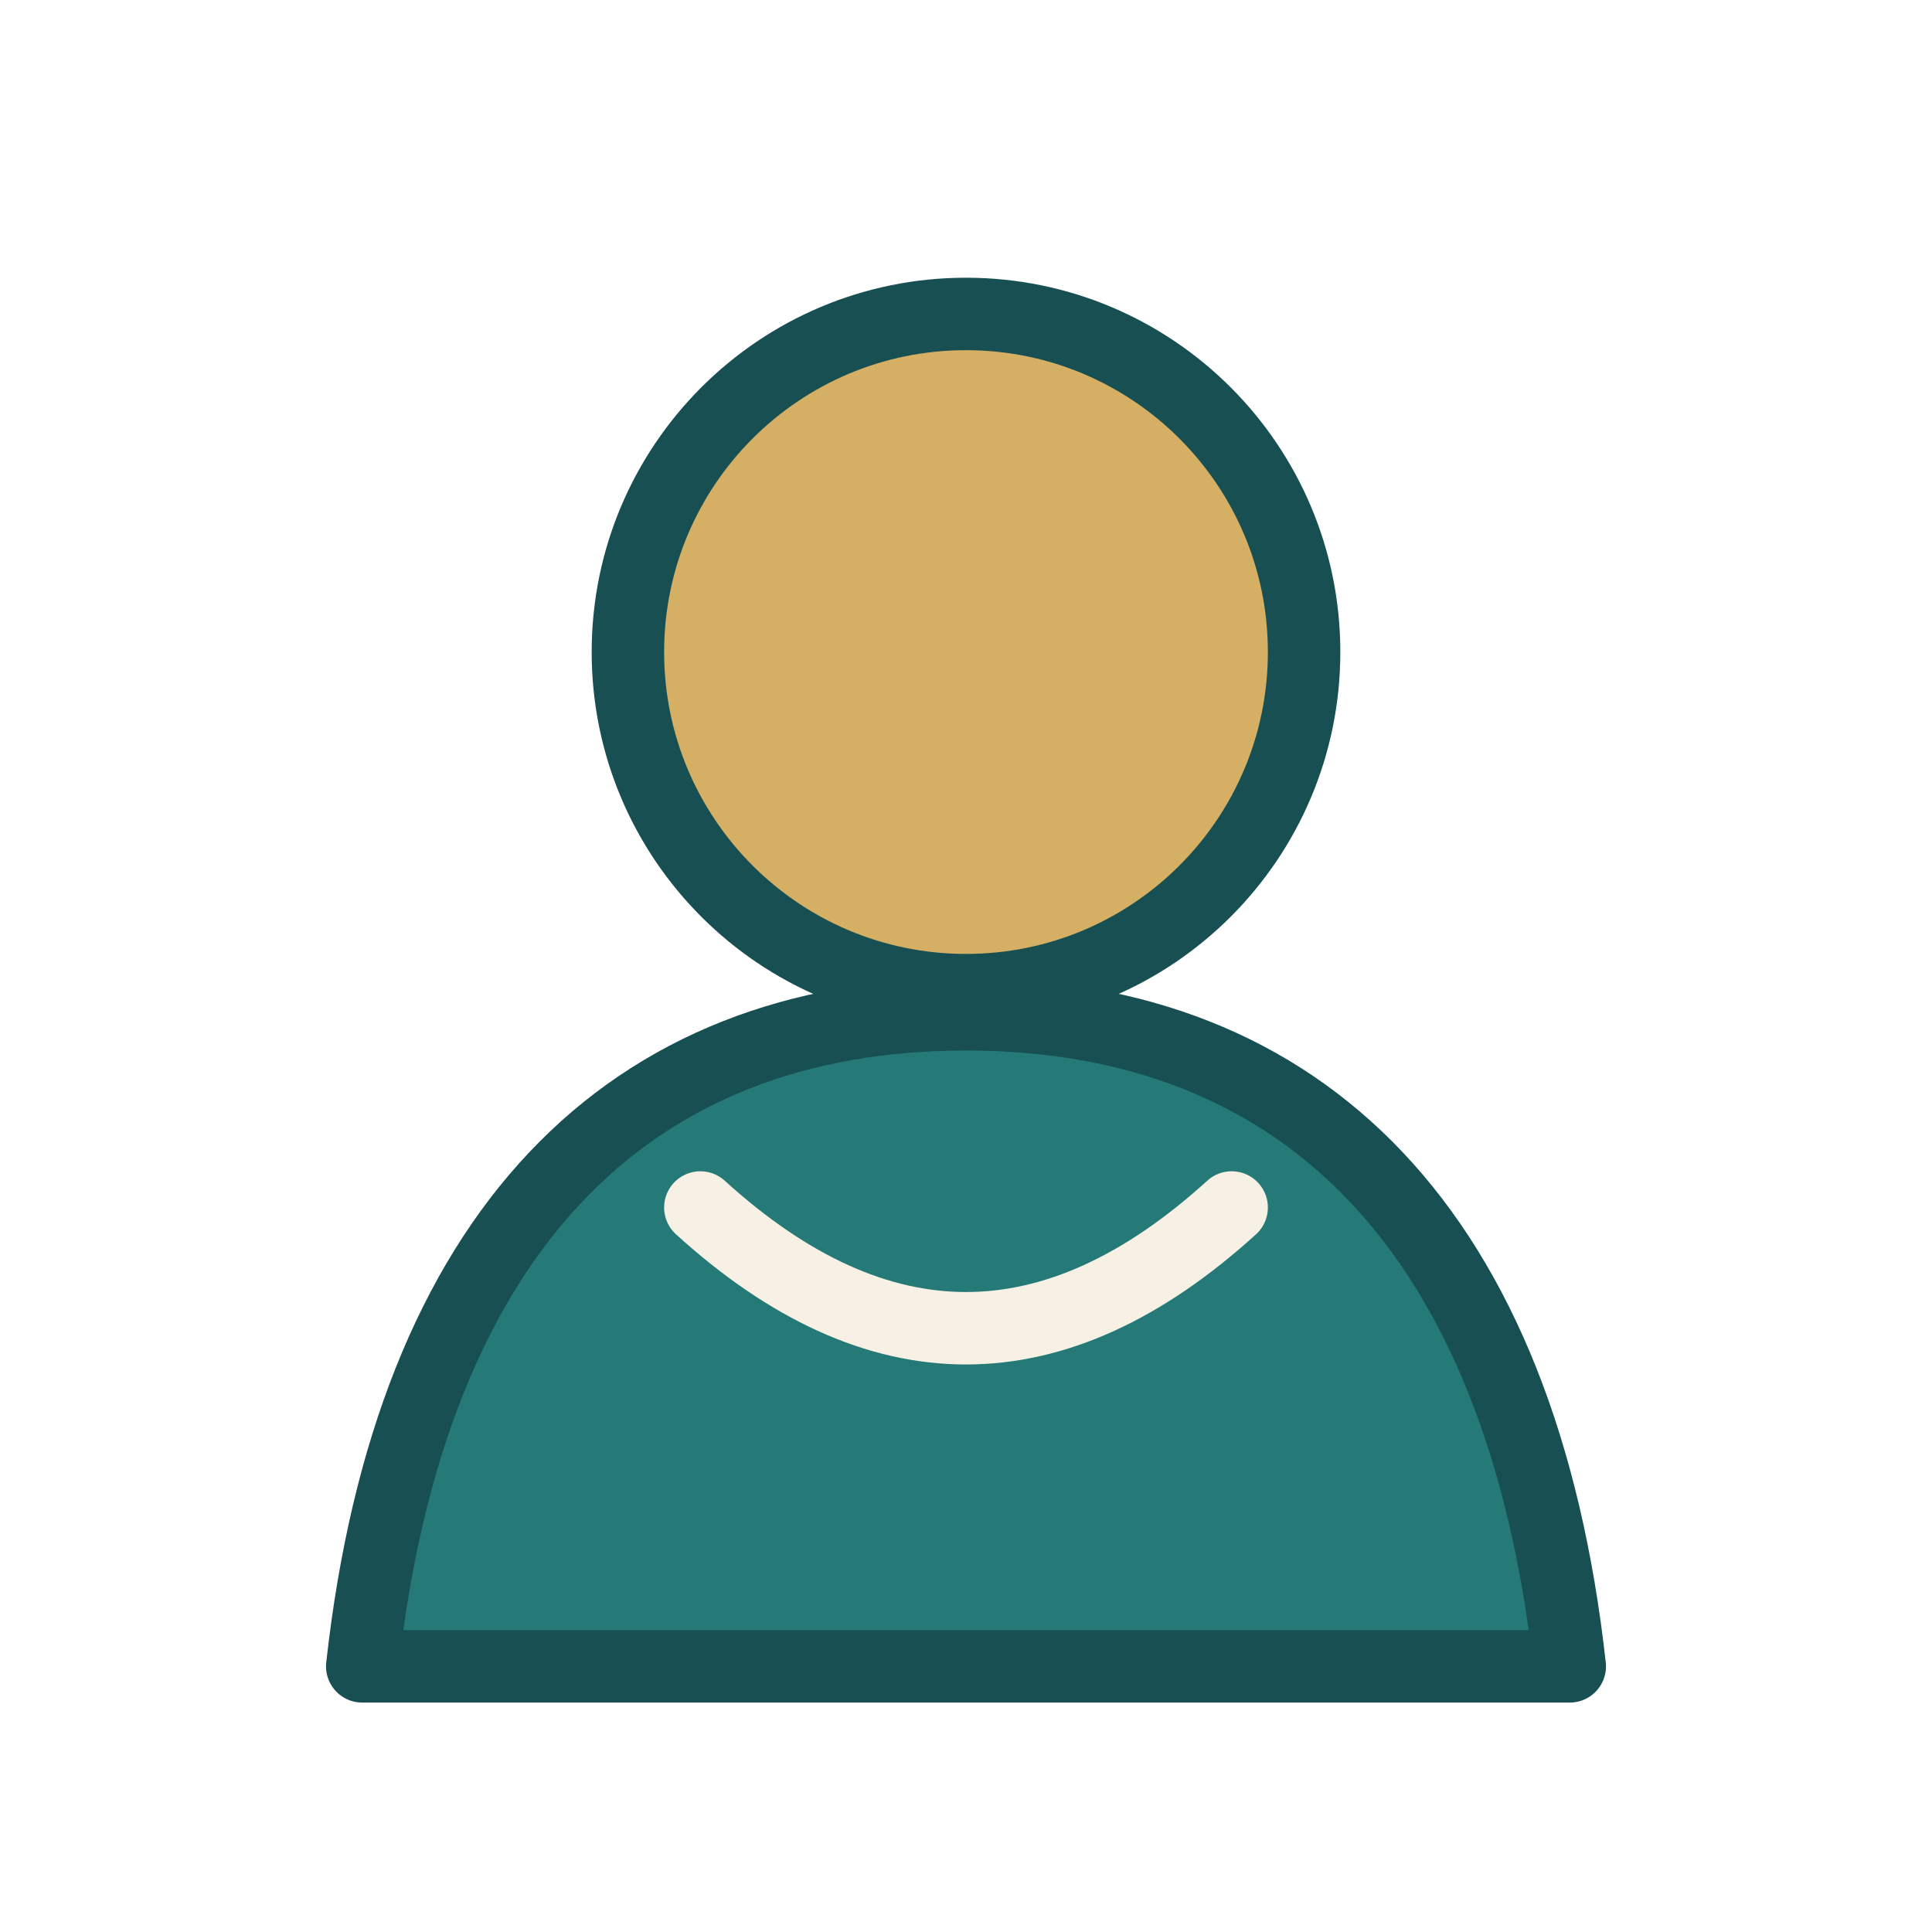
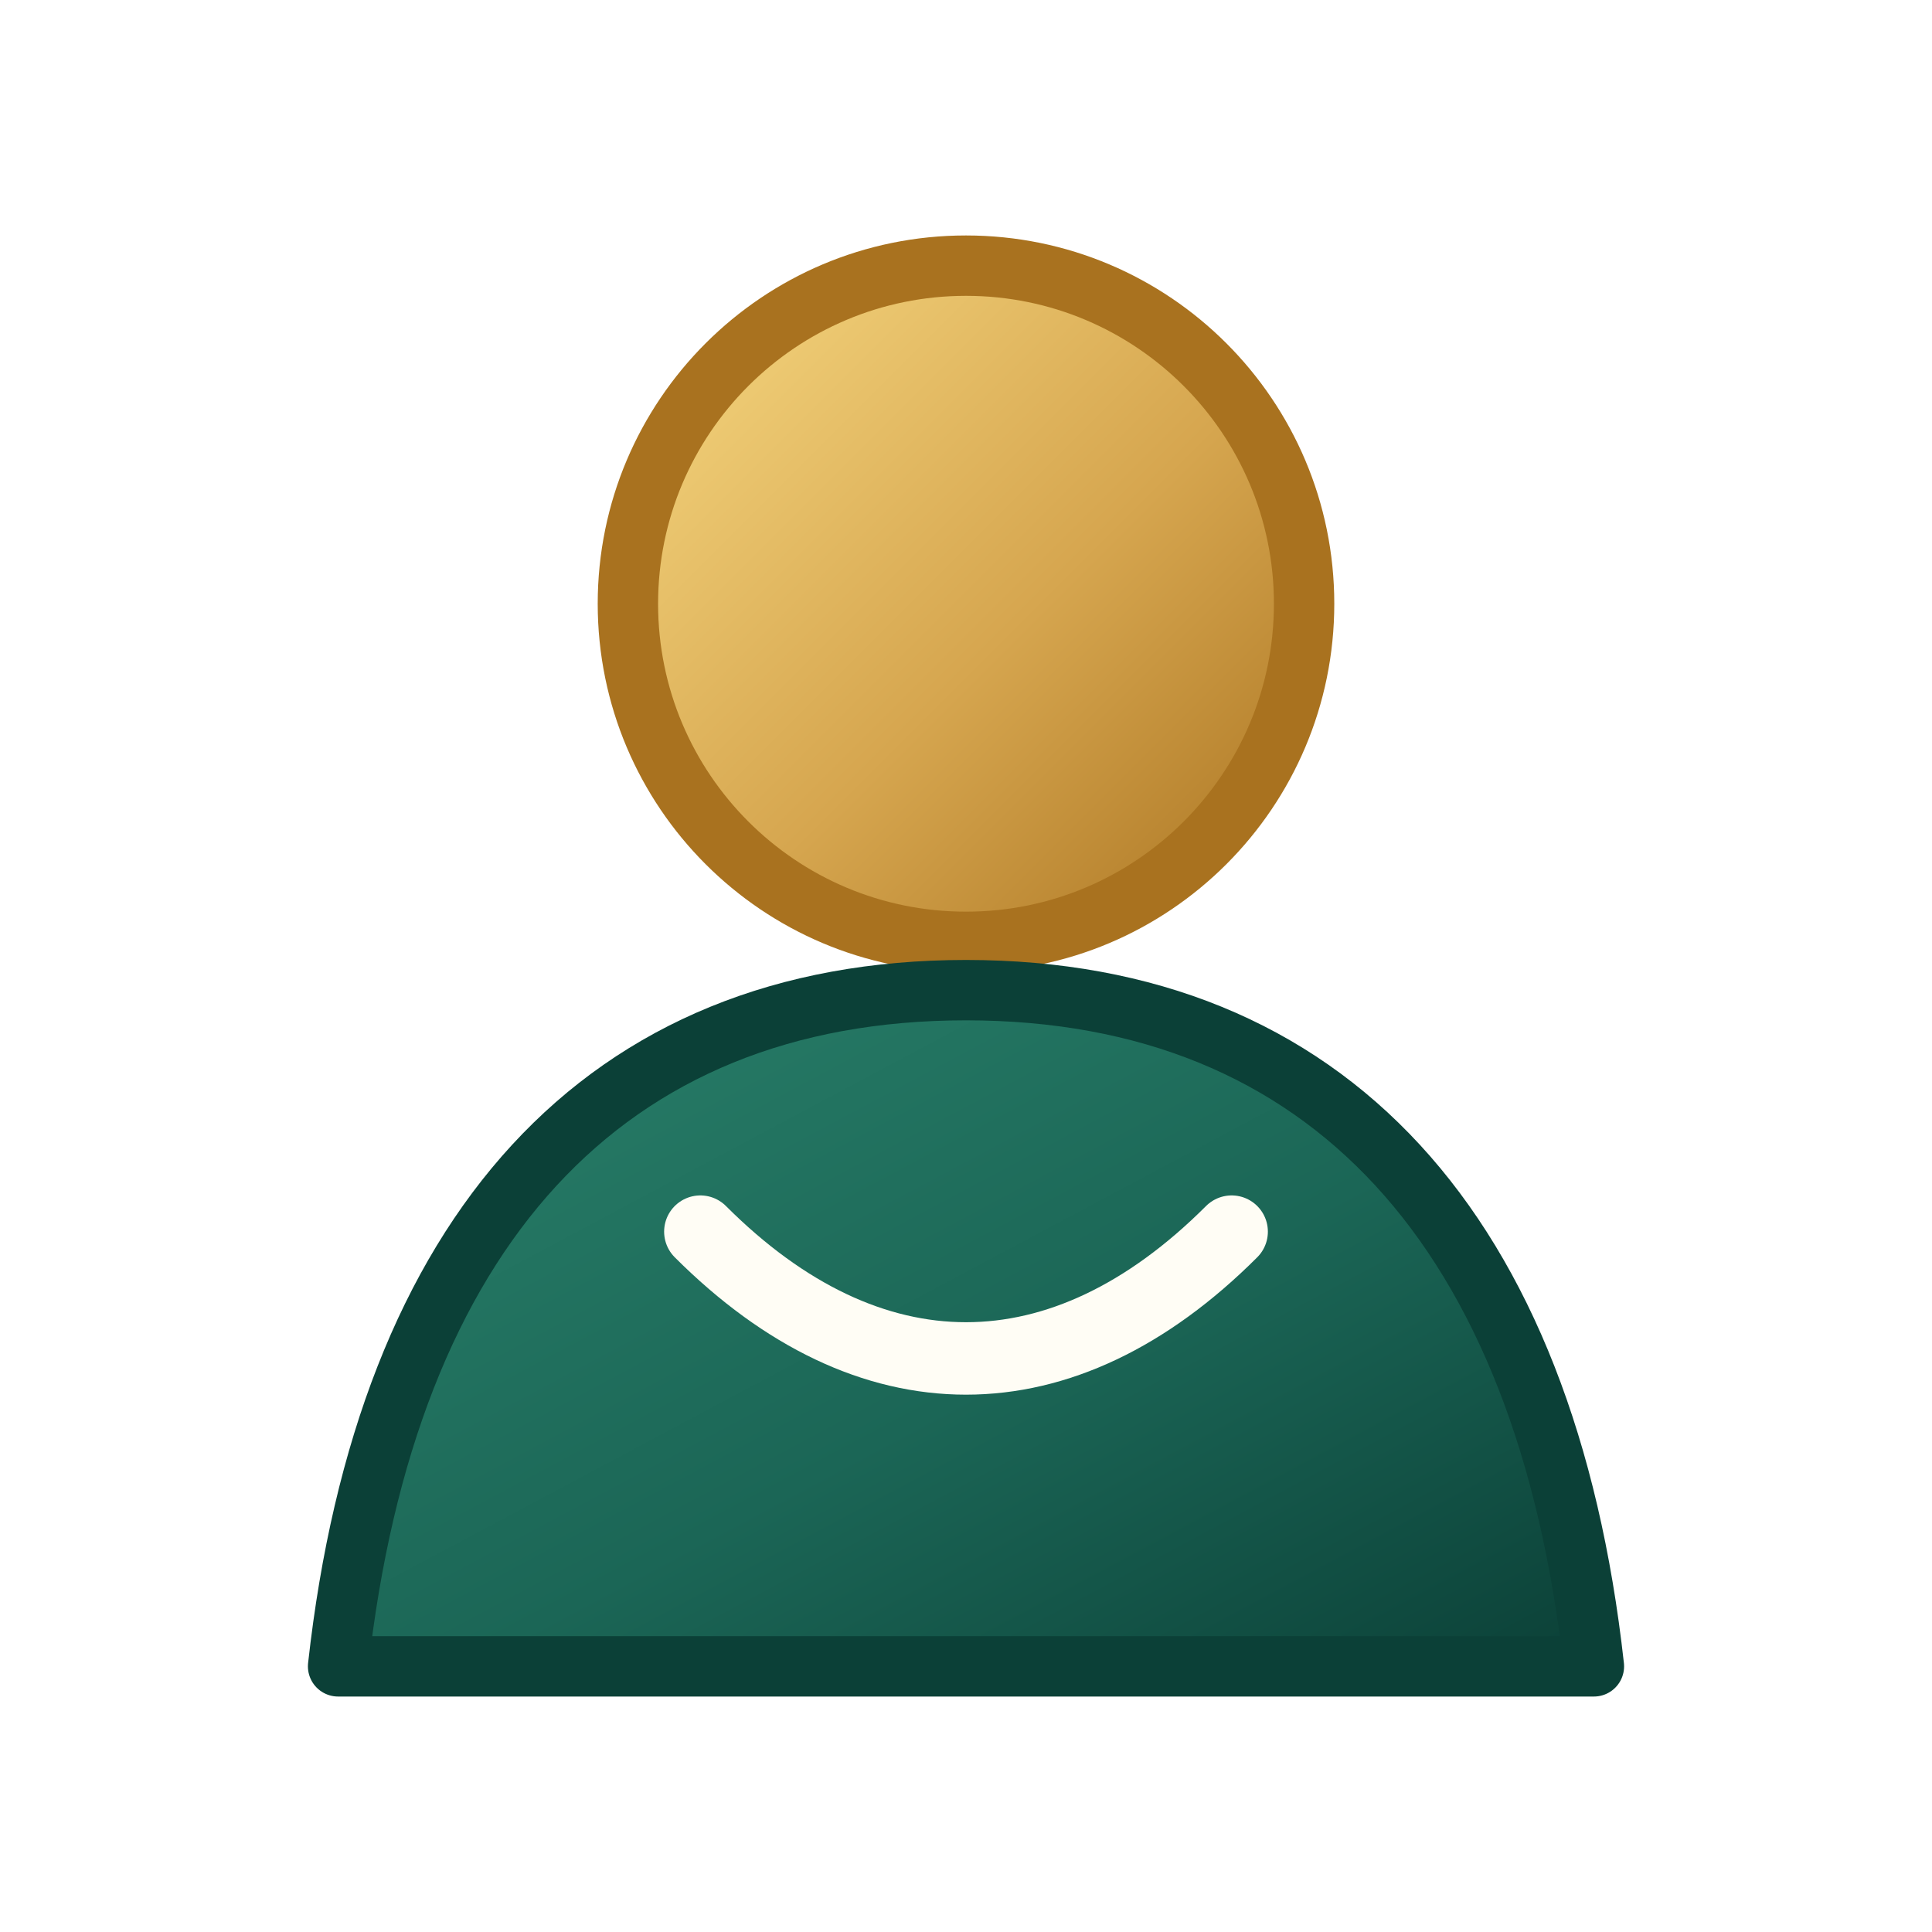
<svg xmlns="http://www.w3.org/2000/svg" viewBox="0 0 80 80" fill="none">
-   <circle cx="40" cy="27" r="14" fill="#D4AF64" stroke="#174F52" stroke-width="3" />
-   <path d="M15 69c2-18 11-27 25-27s23 9 25 27H15Z" fill="#257A78" stroke="#174F52" stroke-width="3" stroke-linejoin="round" />
-   <path d="M29 50q11 10 22 0" stroke="#F7F1E5" stroke-width="3" stroke-linecap="round" />
+   <defs>
+     <linearGradient id="g" x1="0" y1="0" x2="1" y2="1">
+       <stop offset="0" stop-color="#F7D982" />
+       <stop offset=".55" stop-color="#D6A64F" />
+       <stop offset="1" stop-color="#A9721F" />
+     </linearGradient>
+     <linearGradient id="e" x1="0" y1="0" x2="1" y2="1">
+       <stop offset="0" stop-color="#2A816B" />
+       <stop offset=".55" stop-color="#1B6656" />
+       <stop offset="1" stop-color="#0B4037" />
+     </linearGradient>
+     <linearGradient id="b" x1="0" y1="0" x2="1" y2="1">
+       <stop offset="0" stop-color="#9BE8F7" />
+       <stop offset=".55" stop-color="#5BC7E6" />
+       <stop offset="1" stop-color="#2A9BC7" />
+     </linearGradient>
+     <linearGradient id="c" x1="0" y1="0" x2="1" y2="1">
+       <stop offset="0" stop-color="#FFFDF5" />
+       <stop offset="1" stop-color="#F1E4C7" />
+     </linearGradient>
+   </defs>
+   <g stroke-linecap="round" stroke-linejoin="round">
+     <circle cx="40" cy="25" r="14" fill="url(#g)" stroke="#A9721F" stroke-width="2.5" />
+     <path d="M14 69c2-18 11-28 26-28s24 10 26 28H14Z" fill="url(#e)" stroke="#0B4037" stroke-width="2.5" />
+     <path d="M29 51c7 7 15 7 22 0" stroke="#FFFDF5" stroke-width="3" />
+   </g>
</svg>
